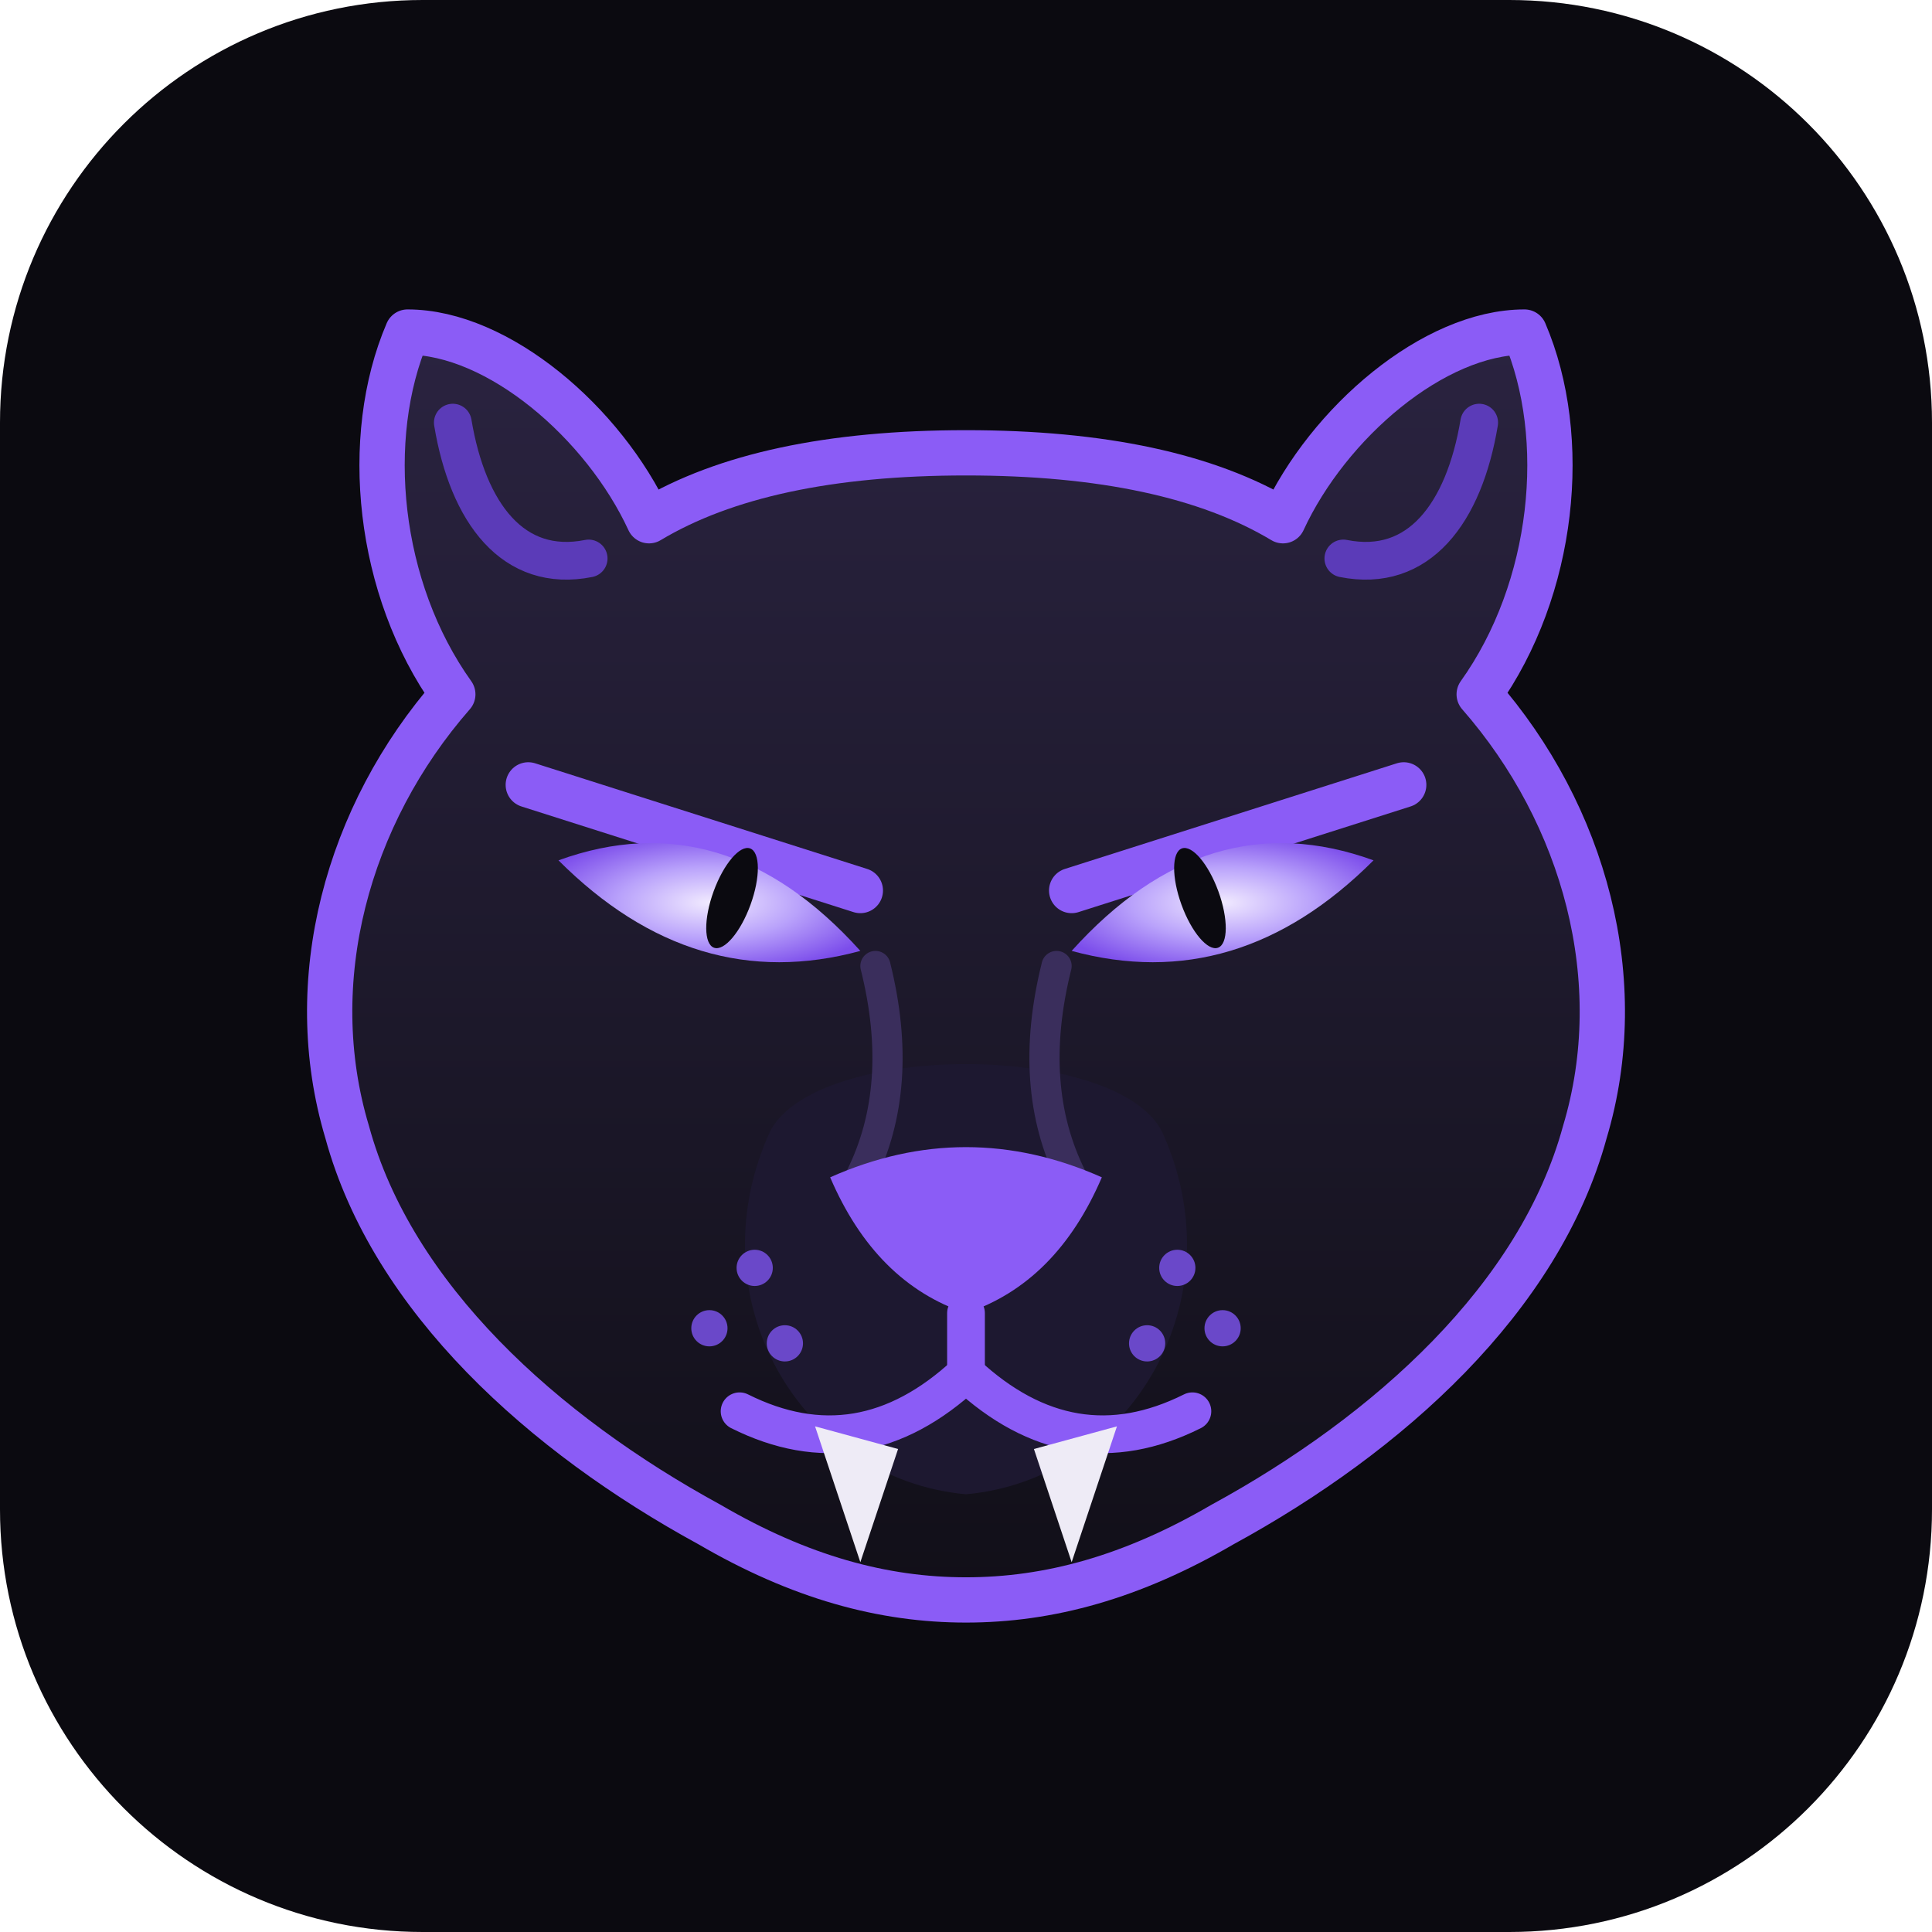
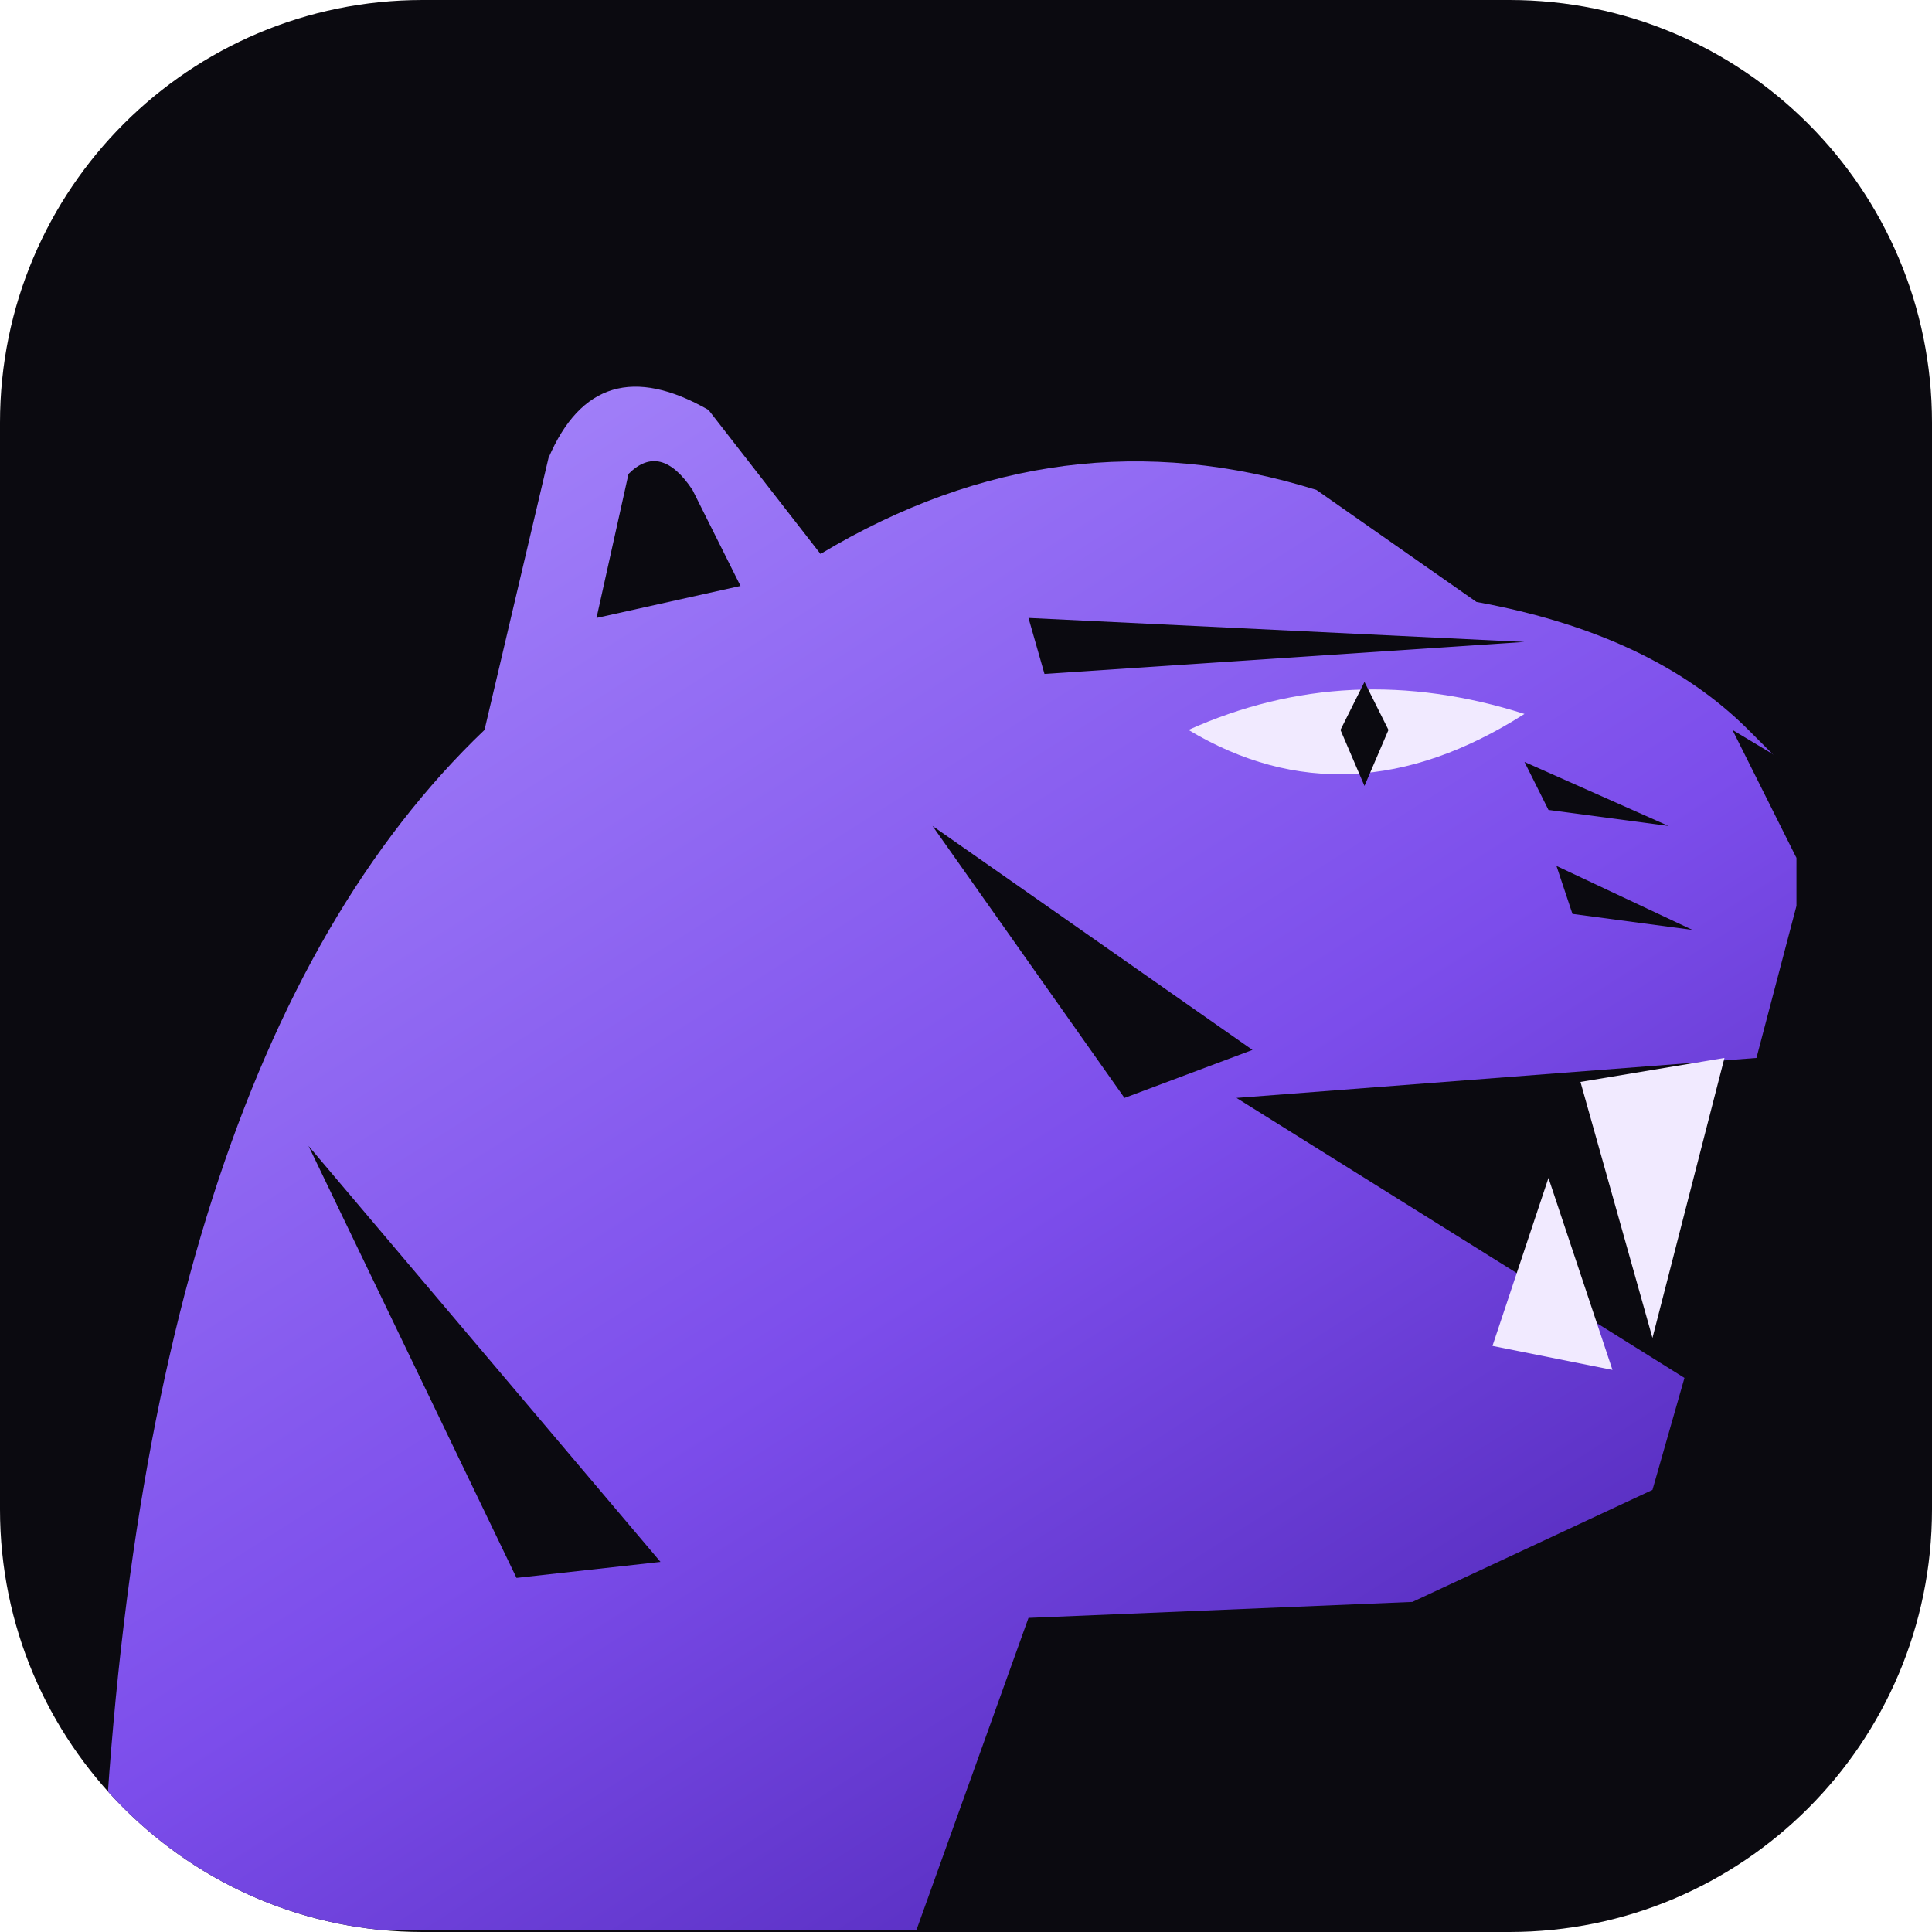
<svg xmlns="http://www.w3.org/2000/svg" viewBox="0 0 256 256" role="img" aria-label="Git Panther">
  <defs>
-     <linearGradient id="gp-head" x1="0" y1="0" x2="0" y2="1">
-       <stop offset="0" stop-color="#2A2340" />
-       <stop offset="1" stop-color="#110F18" />
+     <clipPath id="gp-badge">
+       <rect width="256" height="256" rx="56" />
+     </clipPath>
+     <linearGradient id="gp-coat" x1="0.15" y1="0" x2="0.85" y2="1">
+       <stop offset="0" stop-color="#A585FA" />
+       <stop offset="0.55" stop-color="#7C4DEB" />
+       <stop offset="1" stop-color="#4A22B0" />
    </linearGradient>
-     <radialGradient id="gp-eye" cx="0.5" cy="0.5" r="0.6">
-       <stop offset="0" stop-color="#F1EAFF" />
-       <stop offset="0.5" stop-color="#B9A2FB" />
-       <stop offset="1" stop-color="#7C4DEB" />
-     </radialGradient>
  </defs>
  <rect width="256" height="256" rx="56" fill="#0B0A10" />
-   <path d="M128 60            C110 60 96 63 86 69            C80 56 66 44 54 44            C48 58 50 78 60 92            C46 108 40 130 46 150            C52 172 72 190 94 202            C106 209 117 212 128 212            C139 212 150 209 162 202            C184 190 204 172 210 150            C216 130 210 108 196 92            C206 78 208 58 202 44            C190 44 176 56 170 69            C160 63 146 60 128 60 Z" fill="url(#gp-head)" stroke="#8B5CF6" stroke-width="6" stroke-linejoin="round" />
-   <path d="M60 56 C62 68 68 76 78 74" fill="none" stroke="#5B3BB8" stroke-width="5" stroke-linecap="round" />
-   <path d="M196 56 C194 68 188 76 178 74" fill="none" stroke="#5B3BB8" stroke-width="5" stroke-linecap="round" />
-   <path d="M102 150 C108 138 148 138 154 150 C164 172 150 196 128 198 C106 196 92 172 102 150 Z" fill="#1D1830" />
-   <path d="M70 104 L114 118" stroke="#8B5CF6" stroke-width="6" stroke-linecap="round" />
-   <path d="M186 104 L142 118" stroke="#8B5CF6" stroke-width="6" stroke-linecap="round" />
-   <path d="M74 114 Q96 106 114 126 Q92 132 74 114 Z" fill="url(#gp-eye)" />
-   <path d="M182 114 Q160 106 142 126 Q164 132 182 114 Z" fill="url(#gp-eye)" />
-   <ellipse cx="97" cy="119" rx="2.6" ry="7" fill="#0B0A10" transform="rotate(20 97 119)" />
-   <ellipse cx="159" cy="119" rx="2.6" ry="7" fill="#0B0A10" transform="rotate(-20 159 119)" />
-   <path d="M116 128 Q120 144 114 156 M140 128 Q136 144 142 156" fill="none" stroke="#3A2E5C" stroke-width="4" stroke-linecap="round" />
-   <path d="M110 156 Q128 148 146 156 Q140 170 128 174 Q116 170 110 156 Z" fill="#8B5CF6" />
-   <path d="M128 174 L128 182" stroke="#8B5CF6" stroke-width="5" stroke-linecap="round" />
-   <path d="M128 182 Q114 195 98 187 M128 182 Q142 195 158 187" fill="none" stroke="#8B5CF6" stroke-width="5" stroke-linecap="round" />
-   <path d="M108 189 L114 207 L119 192 Z" fill="#EEEBF6" />
-   <path d="M148 189 L142 207 L137 192 Z" fill="#EEEBF6" />
-   <g fill="#6A48C9">
-     <circle cx="100" cy="168" r="2.4" />
-     <circle cx="94" cy="176" r="2.4" />
-     <circle cx="104" cy="178" r="2.4" />
-     <circle cx="156" cy="168" r="2.4" />
-     <circle cx="162" cy="176" r="2.4" />
-     <circle cx="152" cy="178" r="2.4" />
+   <g clip-path="url(#gp-badge)">
+     <g transform="translate(-10 -22) scale(1.06)">
+       <path d="M22 262                Q26 154 70 112                L78 78                Q84 64 98 72                L112 90                Q142 72 174 82                L194 96                Q216 100 228 112                L234 118                L234 134                L229 153                L164 158                L220 193                L216 207                L186 221                L138 223                L124 262 Z" fill="url(#gp-coat)" />
+       <g fill="#0B0A10">
+         <path d="M84 98 L88 80 Q92 76 96 82 L102 94 Z" />
+         <path d="M138 98 L200 101 L140 105 Z" />
+         <path d="M200 116 L218 124 L203 122 Z" />
+         <path d="M204 129 L221 137 L206 135 Z" />
+         <path d="M126 124 L166 152 L150 158 Z" />
+         <path d="M48 164 L92 216 L74 218 Z" />
+         <path d="M226 112 L236 118 L234 128 Z" />
+       </g>
+       <path d="M158 112 Q178 103 200 110 Q178 124 158 112 Z" fill="#F1EAFF" />
+       <path d="M180 106 L183 112 L180 119 L177 112 Z" fill="#0B0A10" />
+       <path d="M225 153 L216 188 L207 156 Z" fill="#F1EAFF" />
+       <path d="M211 192 L203 168 L196 189 Z" fill="#F1EAFF" />
+     </g>
  </g>
</svg>
